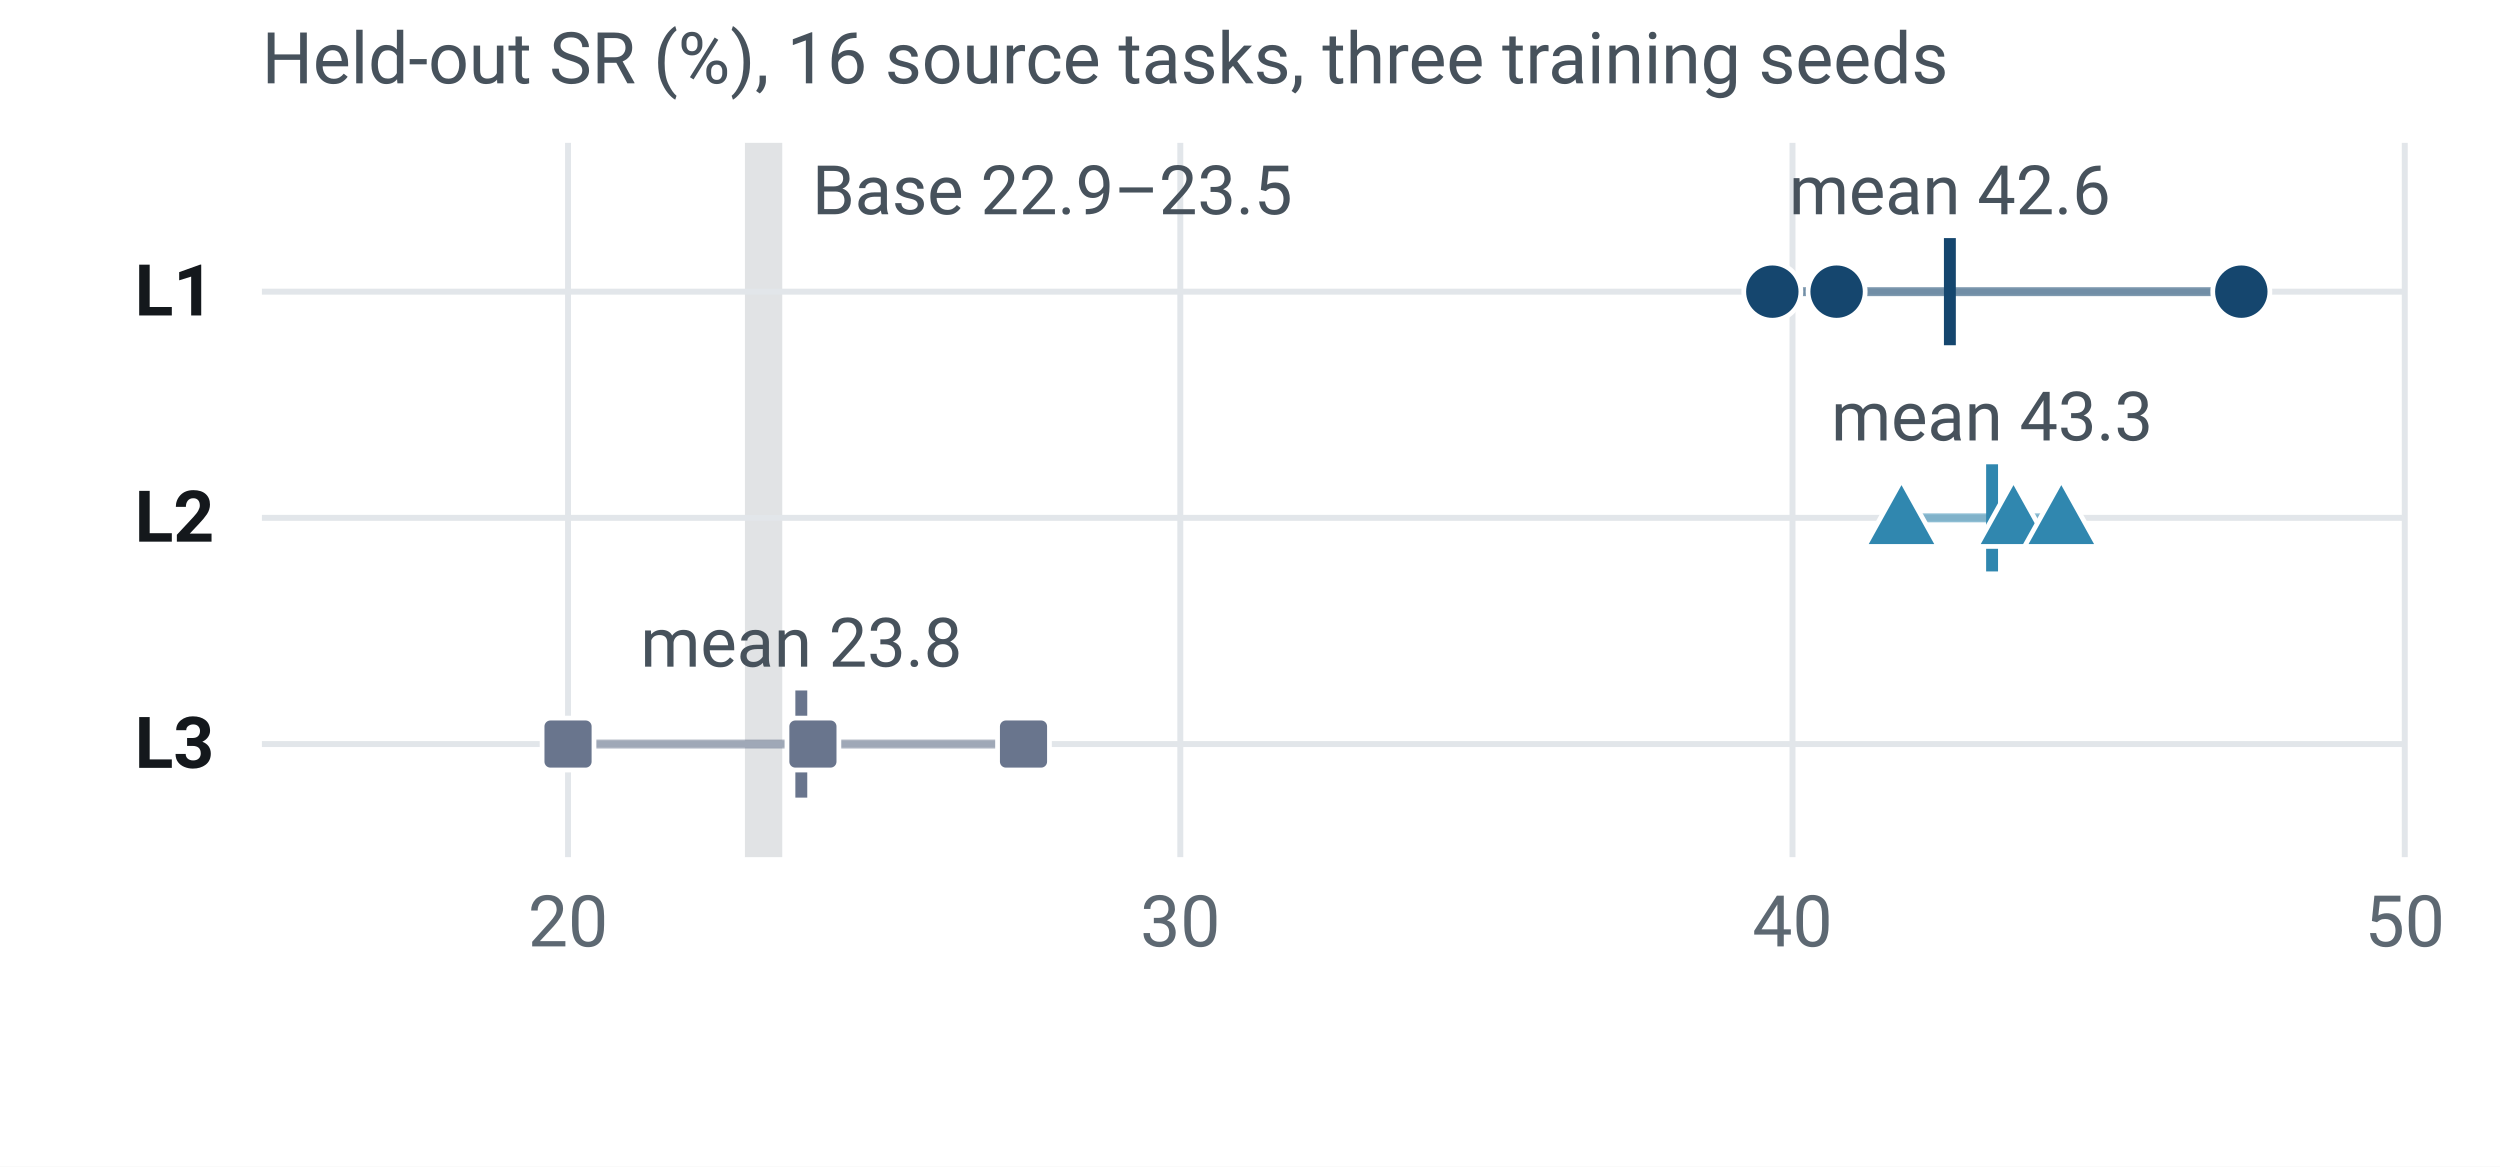
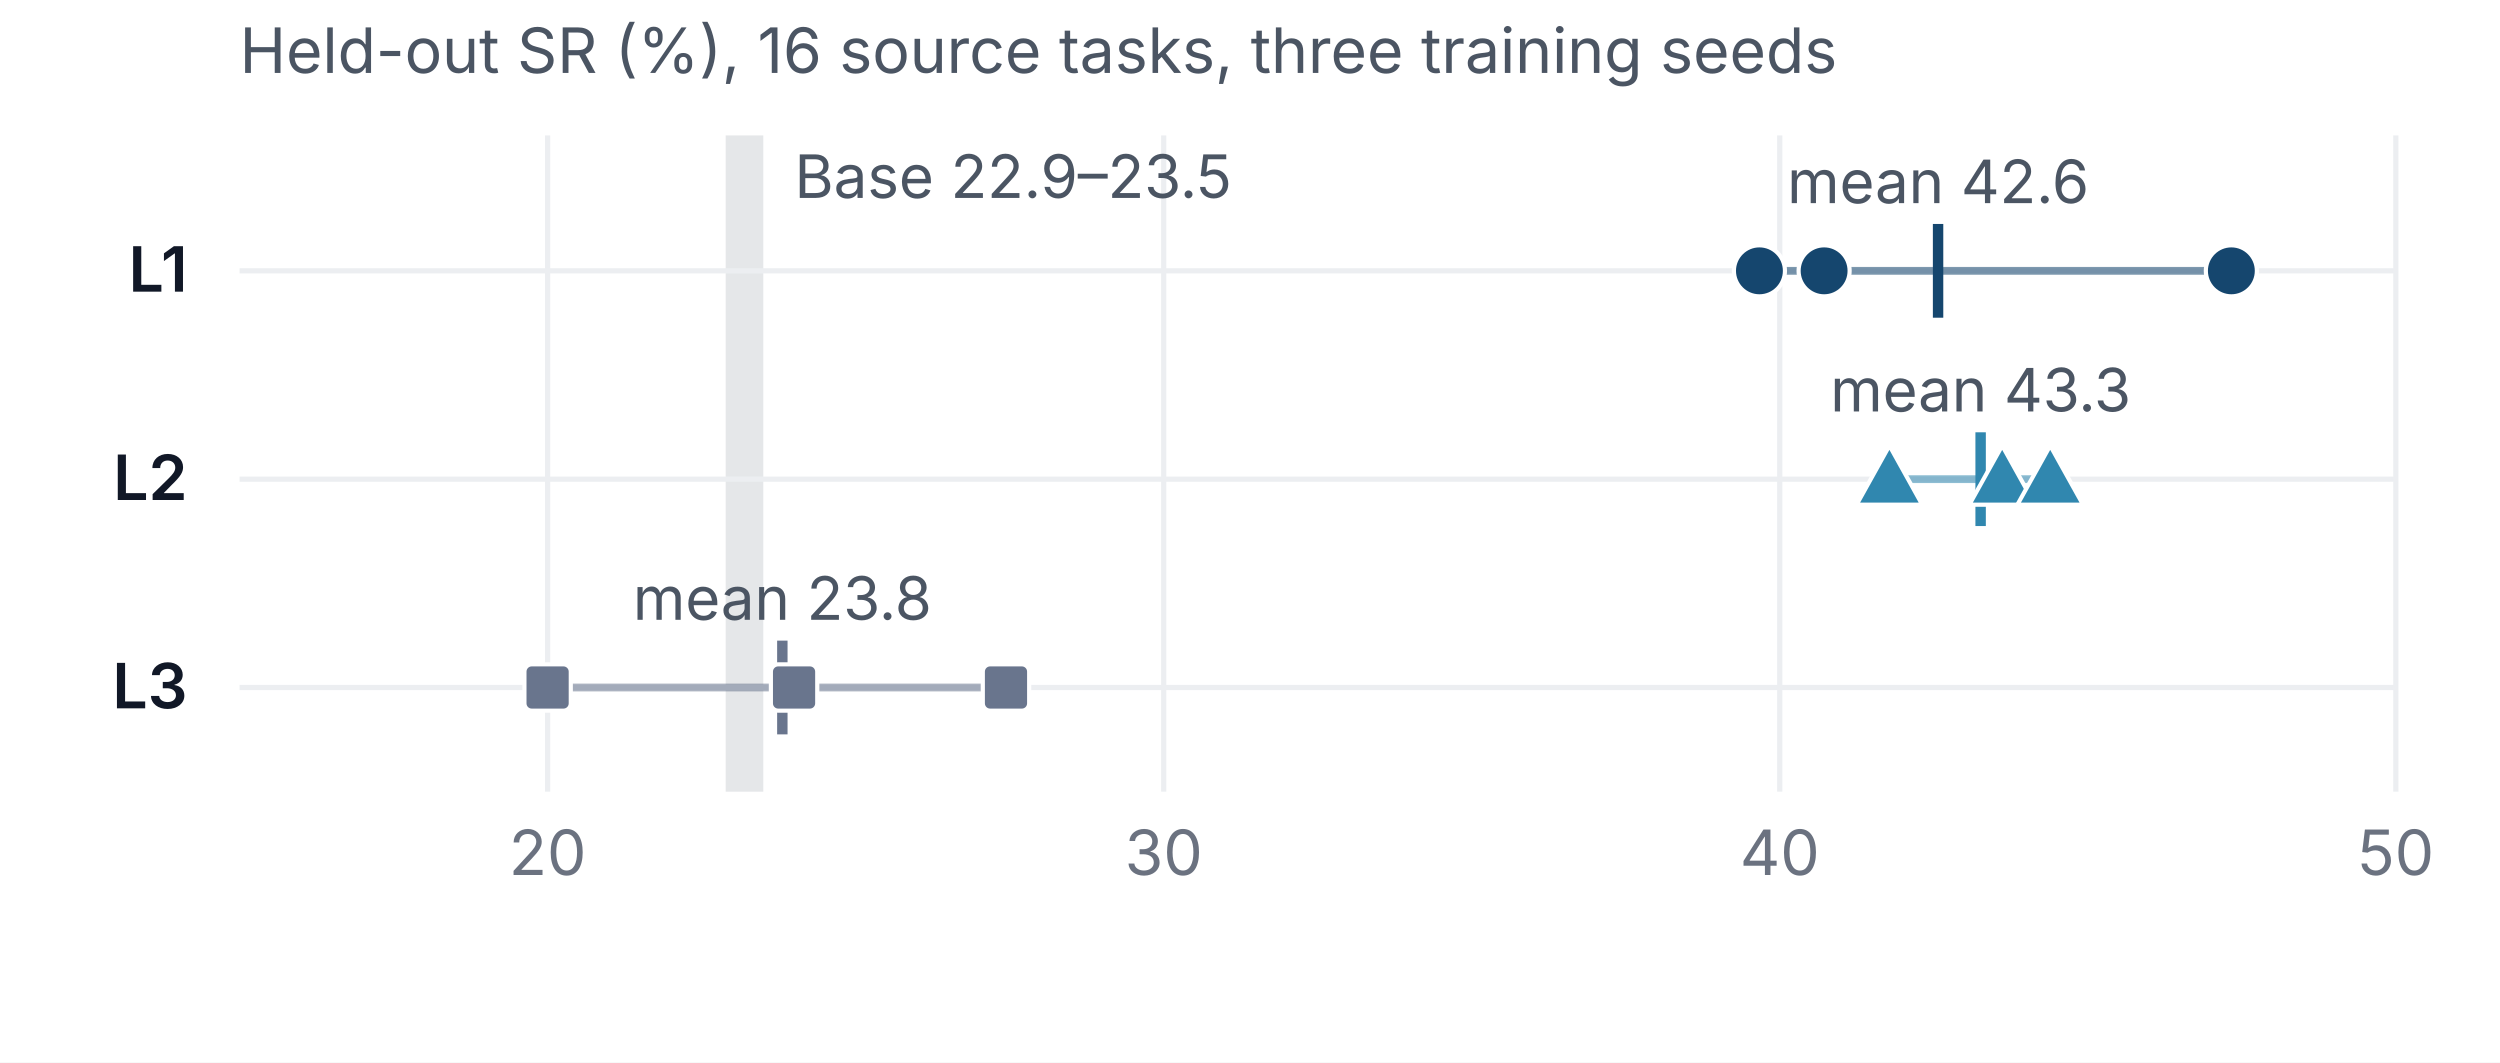
- <svg xmlns="http://www.w3.org/2000/svg" viewBox="0 0 420 196" width="420" height="196" class="chart" role="img" aria-label="Held-out success rate of three training seeds for each recipe at 16 source tasks." data-chart="h_seeds16">
-   <style>text{font-family:system-ui,-apple-system,'Segoe UI',Roboto,sans-serif;font-size:12px;fill:#5d6872}.tl{fill:#47525c}.dl{fill:#14181c;font-weight:600}.dl2{fill:#47525c;font-size:11.5px}.ink{fill:#14181c}.in{font-size:11.5px;font-weight:600}.on-rescue,.on-harm,.on-kept{fill:#fff}.on-fail{fill:#14181c}.grid{stroke:#e2e6ea;stroke-width:1}.grid.zero,.axis{stroke:#b7bfc7;stroke-width:1}.ref{stroke:#8c939a;stroke-width:1;stroke-dasharray:3 3}.band{fill:#8c939a;fill-opacity:.26}.region{fill:#8c939a;fill-opacity:.1}.hit{fill:transparent}.ln{fill:none;stroke-width:2;stroke-linejoin:round;stroke-linecap:round}.ln.thin{stroke-width:1.25}.ln.s-L3{stroke-dasharray:6 3}.tick{stroke-width:2}.whisk{stroke-width:1.5;stroke-opacity:.55}.err{stroke:#14181c;stroke-width:1.3}.err-bg{stroke:#fff;stroke-width:3.6;stroke-linecap:round}.pt{stroke:#fff;stroke-width:1.6;paint-order:stroke}.c-rescue{fill:#168979}.c-harm{fill:#A04C25}.c-kept{fill:#3C444C}.c-fail{fill:#8C939A}.s-rescue{stroke:#168979}.s-harm{stroke:#A04C25}.c-L1{fill:#15466E}.s-L1{stroke:#15466E}.t-L1{fill:#15466E;fill-opacity:.38}.o-L1{fill:#fff;stroke:#15466E;stroke-width:2}.c-L2{fill:#3087AF}.s-L2{stroke:#3087AF}.t-L2{fill:#3087AF;fill-opacity:.38}.o-L2{fill:#fff;stroke:#3087AF;stroke-width:2}.c-L3{fill:#69758D}.s-L3{stroke:#69758D}.t-L3{fill:#69758D;fill-opacity:.38}.o-L3{fill:#fff;stroke:#69758D;stroke-width:2}.b-L1{fill:#15466E}.b-L2{fill:#3087AF}.b-L3{fill:url(#hatch-L3) #69758D}.hatch-bg{fill:#69758D;fill-opacity:.3}.hatch-fg{fill:#69758D}.c-ink{fill:#14181c}.c-ink3{fill:#6b7782}.s-ink{stroke:#14181c}.o-ink{fill:#fff;stroke:#14181c;stroke-width:2}</style>
+ <svg xmlns="http://www.w3.org/2000/svg" viewBox="0 0 480 204" width="480" height="204" class="chart" role="img" aria-label="Held-out success rate of three training seeds for each recipe at 16 source tasks." data-chart="h_seeds16">
+   <style>text{font-family:'Inter Variable',Inter,system-ui,-apple-system,sans-serif;font-size:12px;fill:#6b7280}.tl{fill:#4b5563}.dl{fill:#111827;font-weight:600}.dl2{fill:#4b5563;font-size:11.5px}.ink{fill:#111827}.in{font-size:11.5px;font-weight:600}.on-rescue,.on-harm,.on-kept{fill:#fff}.on-fail{fill:#111827}.grid{stroke:#eceef1;stroke-width:1}.grid.zero,.axis{stroke:#c7cdd4;stroke-width:1}.ref{stroke:#8c939a;stroke-width:1;stroke-dasharray:3 3}.band{fill:#8c939a;fill-opacity:.22}.region{fill:#8c939a;fill-opacity:.09}.hit{fill:transparent}.ln{fill:none;stroke-width:2;stroke-linejoin:round;stroke-linecap:round}.ln.thin{stroke-width:1.25}.ln.dot{stroke-dasharray:2 3}.ln.s-L3{stroke-dasharray:6 3}.tick{stroke-width:2}.whisk{stroke-width:1.5;stroke-opacity:.55}.err{stroke:#111827;stroke-width:1.3}.err-bg{stroke:#fff;stroke-width:3.6;stroke-linecap:round}.pt{stroke:#fff;stroke-width:1.6;paint-order:stroke}.c-rescue{fill:#168979}.c-harm{fill:#A04C25}.c-kept{fill:#3C444C}.c-fail{fill:#8C939A}.s-rescue{stroke:#168979}.s-harm{stroke:#A04C25}.c-L1{fill:#15466E}.s-L1{stroke:#15466E}.t-L1{fill:#15466E;fill-opacity:.38}.o-L1{fill:#fff;stroke:#15466E;stroke-width:2}.c-L2{fill:#3087AF}.s-L2{stroke:#3087AF}.t-L2{fill:#3087AF;fill-opacity:.38}.o-L2{fill:#fff;stroke:#3087AF;stroke-width:2}.c-L3{fill:#69758D}.s-L3{stroke:#69758D}.t-L3{fill:#69758D;fill-opacity:.38}.o-L3{fill:#fff;stroke:#69758D;stroke-width:2}.b-L1{fill:#15466E}.b-L2{fill:#3087AF}.b-L3{fill:url(#hatch-L3) #69758D}.hatch-bg{fill:#69758D;fill-opacity:.3}.hatch-fg{fill:#69758D}.c-ink{fill:#111827}.c-ink3{fill:#6b7280}.s-ink{stroke:#111827}.t-ink{fill:#111827;fill-opacity:.28}.o-ink{fill:#fff;stroke:#111827;stroke-width:2}</style>
  <defs>
    <pattern id="hatch-L3" patternUnits="userSpaceOnUse" width="5" height="5" patternTransform="rotate(45)">
      <rect width="5" height="5" class="hatch-bg" />
      <rect width="2.4" height="5" class="hatch-fg" />
    </pattern>
  </defs>
-   <rect width="420" height="196" fill="#fff" />
-   <text x="44" y="14" class="tl">Held-out SR (%), 16 source tasks, three training seeds</text>
-   <rect x="125.15" y="24" width="6.27" height="120" class="band" />
-   <line x1="95.43" y1="24" x2="95.43" y2="144" class="grid" />
-   <text x="95.43" y="159" class="t" text-anchor="middle">20</text>
-   <line x1="198.29" y1="24" x2="198.29" y2="144" class="grid" />
-   <text x="198.29" y="159" class="t" text-anchor="middle">30</text>
-   <line x1="301.14" y1="24" x2="301.14" y2="144" class="grid" />
-   <text x="301.14" y="159" class="t" text-anchor="middle">40</text>
-   <line x1="404" y1="24" x2="404" y2="144" class="grid" />
-   <text x="404" y="159" class="t" text-anchor="middle">50</text>
-   <text x="136.43" y="36" class="dl2">Base 22.9–23.5</text>
+   <rect width="480" height="204" fill="#fff" />
+   <text x="46" y="14" class="tl">Held-out SR (%), 16 source tasks, three training seeds</text>
+   <rect x="139.33" y="26" width="7.22" height="126" class="band" />
+   <line x1="105.14" y1="26" x2="105.14" y2="152" class="grid" />
+   <text x="105.14" y="168" class="t" text-anchor="middle">20</text>
+   <line x1="223.43" y1="26" x2="223.43" y2="152" class="grid" />
+   <text x="223.43" y="168" class="t" text-anchor="middle">30</text>
+   <line x1="341.71" y1="26" x2="341.71" y2="152" class="grid" />
+   <text x="341.71" y="168" class="t" text-anchor="middle">40</text>
+   <line x1="460" y1="26" x2="460" y2="152" class="grid" />
+   <text x="460" y="168" class="t" text-anchor="middle">50</text>
+   <text x="152.54" y="38" class="dl2">Base 22.9–23.5</text>
  <g class="rk rk-L1">
-     <text x="36" y="53" class="dl" text-anchor="end">L1</text>
-     <line x1="44" y1="49" x2="404" y2="49" class="grid" />
-     <line x1="297.75" y1="49" x2="376.54" y2="49" class="whisk s-L1" />
-     <line x1="327.58" y1="40" x2="327.58" y2="58" class="tick s-L1" />
+     <text x="36" y="56" class="dl" text-anchor="end">L1</text>
+     <line x1="46" y1="52" x2="460" y2="52" class="grid" />
+     <line x1="337.81" y1="52" x2="428.42" y2="52" class="whisk s-L1" />
+     <line x1="372.11" y1="43" x2="372.11" y2="61" class="tick s-L1" />
    <g class="mark" data-tip="40.72%|L1 · seed 0|harm 7.7%, source SR 93.00%">
-       <circle cx="308.55" cy="49" r="4.4" class="pt c-L1" />
-       <circle cx="308.55" cy="49" r="11" class="hit" />
+       <circle cx="350.23" cy="52" r="4.5" class="pt c-L1" />
+       <circle cx="350.23" cy="52" r="12" class="hit" />
    </g>
    <g class="mark" data-tip="47.33%|L1 · seed 1|harm 9.4%, source SR 88.69%">
-       <circle cx="376.54" cy="49" r="4.4" class="pt c-L1" />
-       <circle cx="376.54" cy="49" r="11" class="hit" />
+       <circle cx="428.42" cy="52" r="4.5" class="pt c-L1" />
+       <circle cx="428.42" cy="52" r="12" class="hit" />
    </g>
    <g class="mark" data-tip="39.67%|L1 · seed 2|harm 5.4%, source SR 92.13%">
-       <circle cx="297.75" cy="49" r="4.4" class="pt c-L1" />
-       <circle cx="297.75" cy="49" r="11" class="hit" />
+       <circle cx="337.81" cy="52" r="4.5" class="pt c-L1" />
+       <circle cx="337.81" cy="52" r="12" class="hit" />
    </g>
-     <text x="327.58" y="36" class="dl2" text-anchor="middle">mean 42.6</text>
+     <text x="372.11" y="39" class="dl2" text-anchor="middle">mean 42.6</text>
  </g>
  <g class="rk rk-L2">
-     <text x="36" y="91" class="dl" text-anchor="end">L2</text>
-     <line x1="44" y1="87" x2="404" y2="87" class="grid" />
-     <line x1="319.45" y1="87" x2="346.3" y2="87" class="whisk s-L2" />
-     <line x1="334.67" y1="78" x2="334.67" y2="96" class="tick s-L2" />
+     <text x="36" y="96" class="dl" text-anchor="end">L2</text>
+     <line x1="46" y1="92" x2="460" y2="92" class="grid" />
+     <line x1="362.77" y1="92" x2="393.64" y2="92" class="whisk s-L2" />
+     <line x1="380.28" y1="83" x2="380.28" y2="101" class="tick s-L2" />
    <g class="mark" data-tip="43.61%|L2 · seed 0|harm 7.5%, source SR 91.63%">
-       <polygon points="338.27,81.5 343.77,91.4 332.77,91.4" class="pt c-L2" />
-       <circle cx="338.27" cy="87" r="11" class="hit" />
+       <polygon points="384.42,86.38 390.04,96.5 378.79,96.5" class="pt c-L2" />
+       <circle cx="384.42" cy="92" r="12" class="hit" />
    </g>
    <g class="mark" data-tip="44.39%|L2 · seed 1|harm 7.3%, source SR 89.31%">
-       <polygon points="346.3,81.5 351.8,91.4 340.8,91.4" class="pt c-L2" />
-       <circle cx="346.3" cy="87" r="11" class="hit" />
+       <polygon points="393.64,86.38 399.27,96.5 388.02,96.5" class="pt c-L2" />
+       <circle cx="393.64" cy="92" r="12" class="hit" />
    </g>
    <g class="mark" data-tip="41.78%|L2 · seed 2|harm 8.7%, source SR 92.25%">
-       <polygon points="319.45,81.5 324.95,91.4 313.95,91.4" class="pt c-L2" />
-       <circle cx="319.45" cy="87" r="11" class="hit" />
+       <polygon points="362.77,86.38 368.39,96.5 357.14,96.5" class="pt c-L2" />
+       <circle cx="362.77" cy="92" r="12" class="hit" />
    </g>
-     <text x="334.67" y="74" class="dl2" text-anchor="middle">mean 43.3</text>
+     <text x="380.28" y="79" class="dl2" text-anchor="middle">mean 43.3</text>
  </g>
  <g class="rk rk-L3">
-     <text x="36" y="129" class="dl" text-anchor="end">L3</text>
-     <line x1="44" y1="125" x2="404" y2="125" class="grid" />
-     <line x1="95.43" y1="125" x2="171.95" y2="125" class="whisk s-L3" />
-     <line x1="134.62" y1="116" x2="134.62" y2="134" class="tick s-L3" />
+     <text x="36" y="136" class="dl" text-anchor="end">L3</text>
+     <line x1="46" y1="132" x2="460" y2="132" class="grid" />
+     <line x1="105.14" y1="132" x2="193.15" y2="132" class="whisk s-L3" />
+     <line x1="150.21" y1="123" x2="150.21" y2="141" class="tick s-L3" />
    <g class="mark" data-tip="24.00%|L3 · seed 0|harm 15.7%, source SR 85.63%">
-       <rect x="132.61" y="121.04" width="7.92" height="7.92" rx="1" class="pt c-L3" />
-       <circle cx="136.57" cy="125" r="11" class="hit" />
+       <rect x="148.41" y="127.95" width="8.1" height="8.1" rx="1" class="pt c-L3" />
+       <circle cx="152.46" cy="132" r="12" class="hit" />
    </g>
    <g class="mark" data-tip="20.00%|L3 · seed 1|harm 16.8%, source SR 89.19%">
-       <rect x="91.47" y="121.04" width="7.92" height="7.92" rx="1" class="pt c-L3" />
-       <circle cx="95.43" cy="125" r="11" class="hit" />
+       <rect x="101.09" y="127.95" width="8.1" height="8.1" rx="1" class="pt c-L3" />
+       <circle cx="105.14" cy="132" r="12" class="hit" />
    </g>
    <g class="mark" data-tip="27.44%|L3 · seed 2|harm 14.7%, source SR 86.31%">
-       <rect x="167.99" y="121.04" width="7.92" height="7.92" rx="1" class="pt c-L3" />
-       <circle cx="171.95" cy="125" r="11" class="hit" />
+       <rect x="189.1" y="127.95" width="8.1" height="8.1" rx="1" class="pt c-L3" />
+       <circle cx="193.15" cy="132" r="12" class="hit" />
    </g>
-     <text x="134.62" y="112" class="dl2" text-anchor="middle">mean 23.8</text>
+     <text x="150.21" y="119" class="dl2" text-anchor="middle">mean 23.8</text>
  </g>
</svg>
